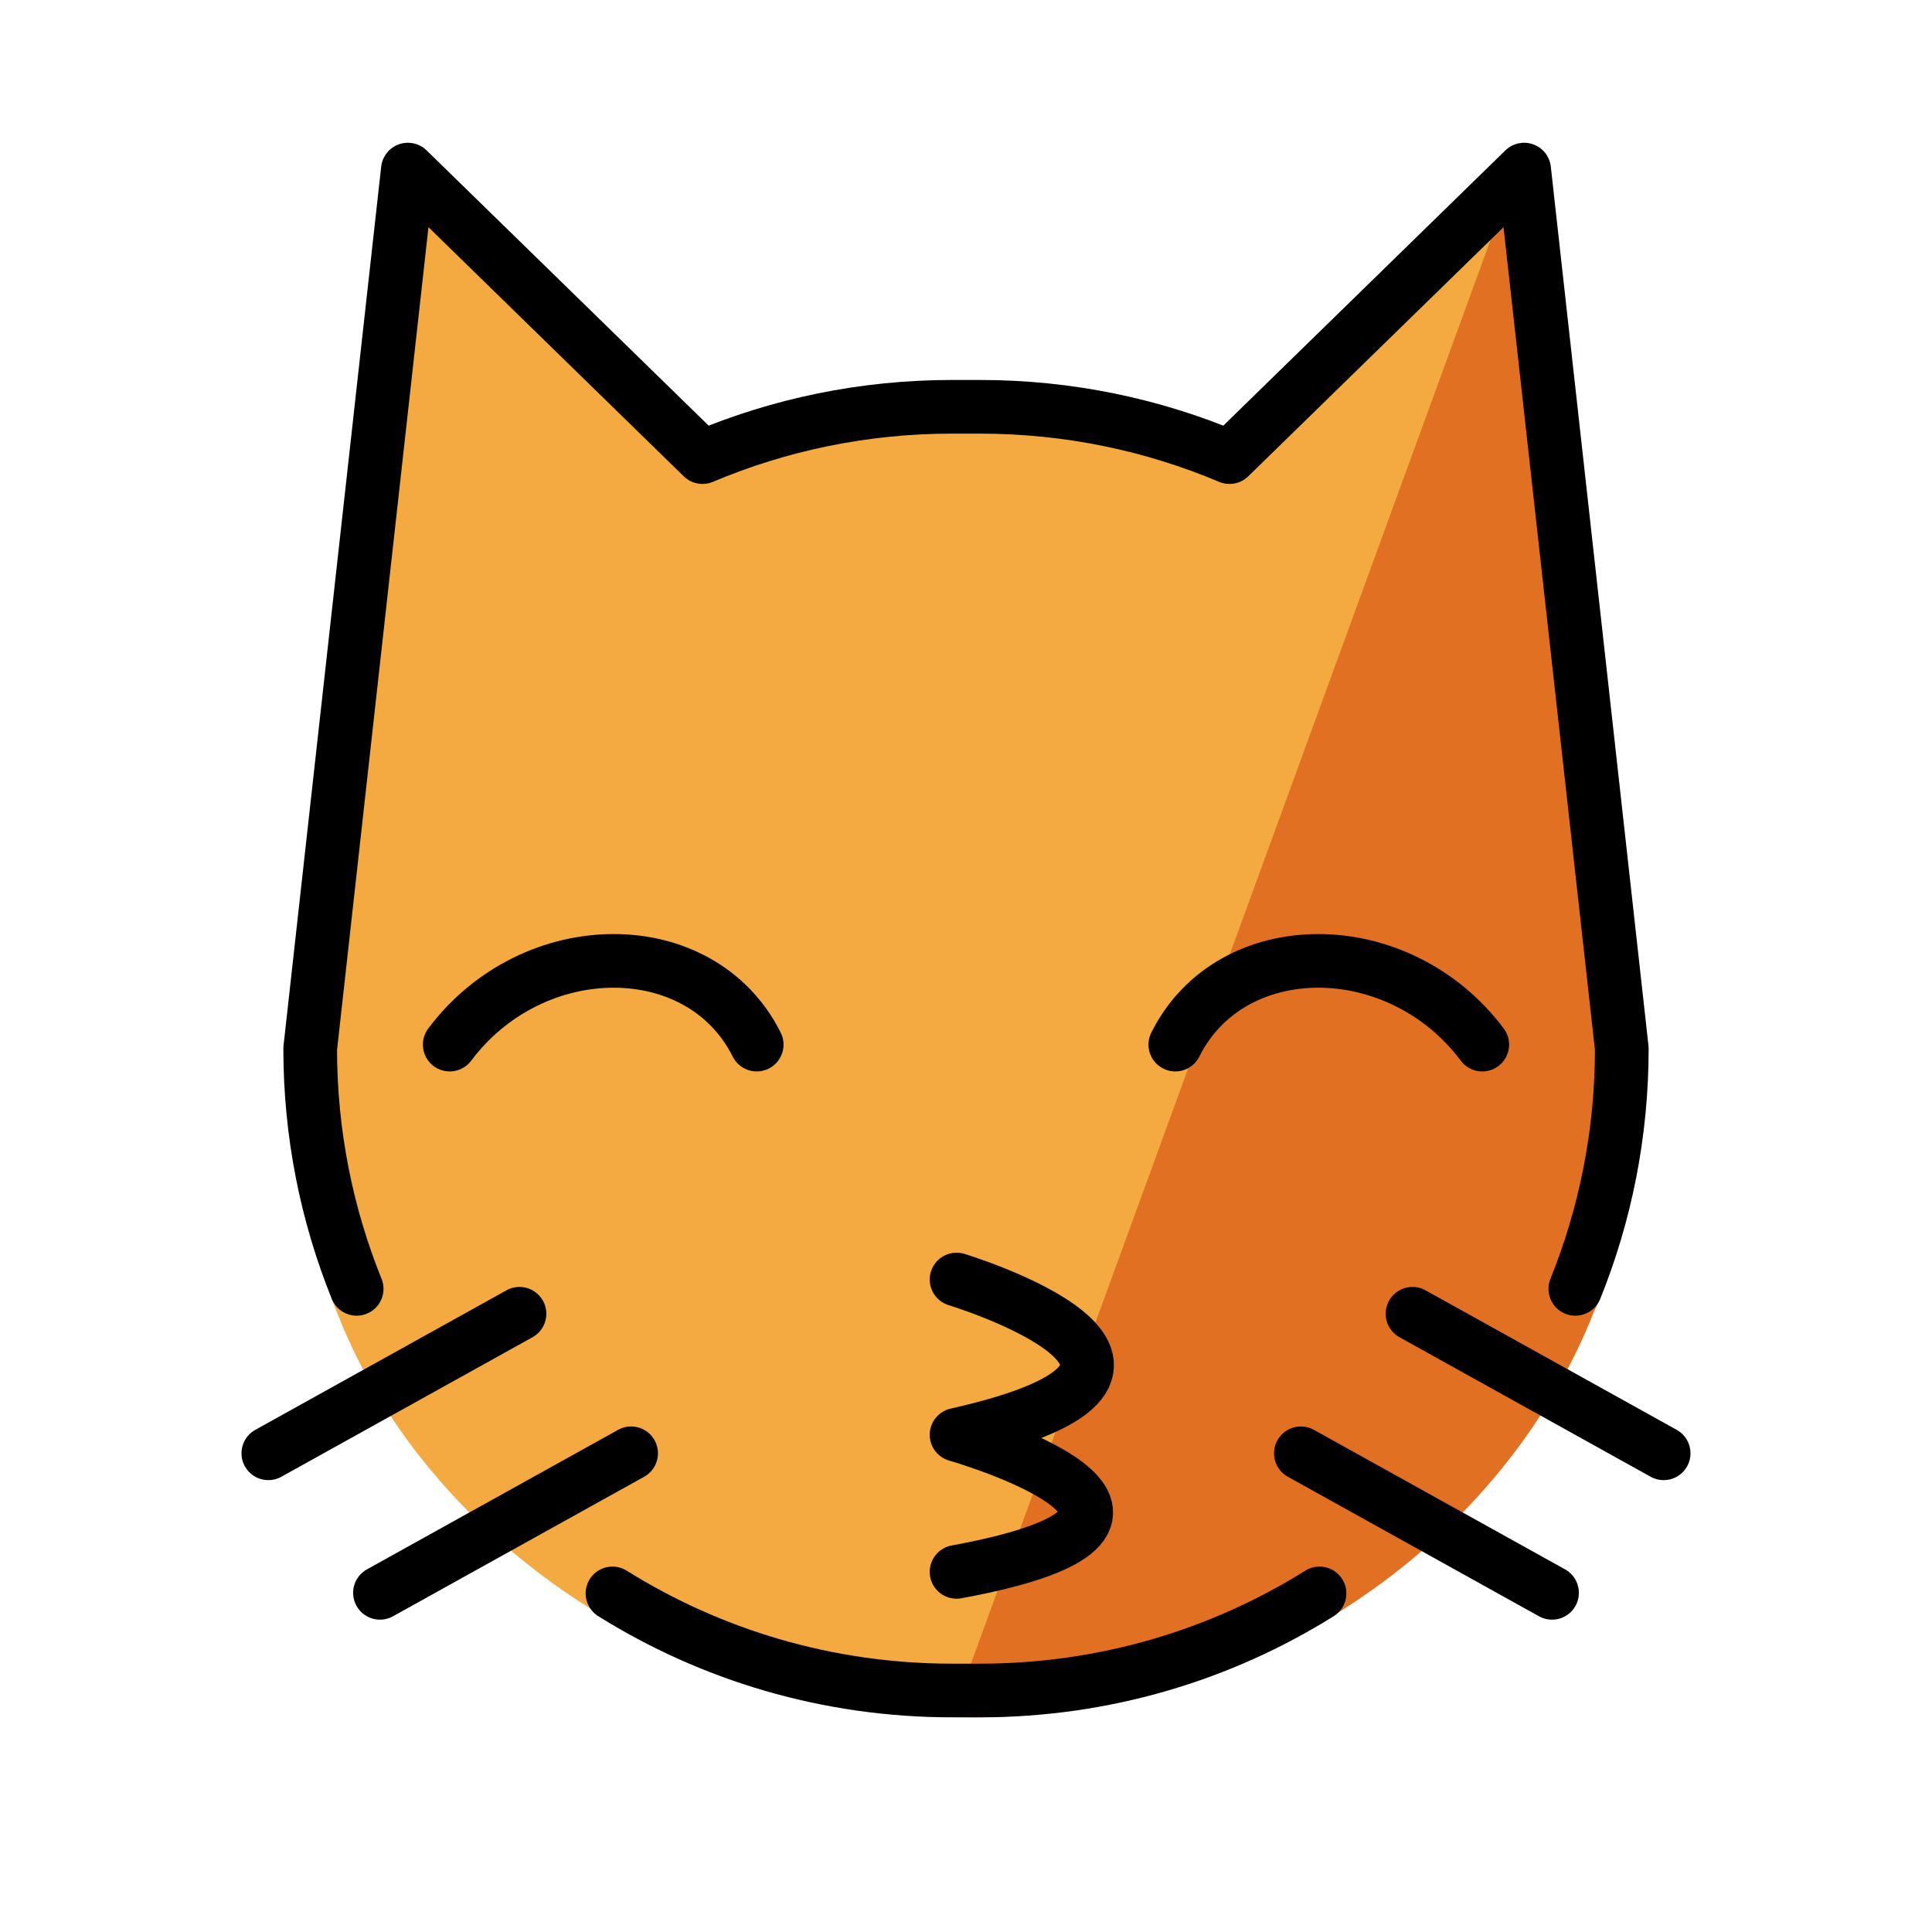
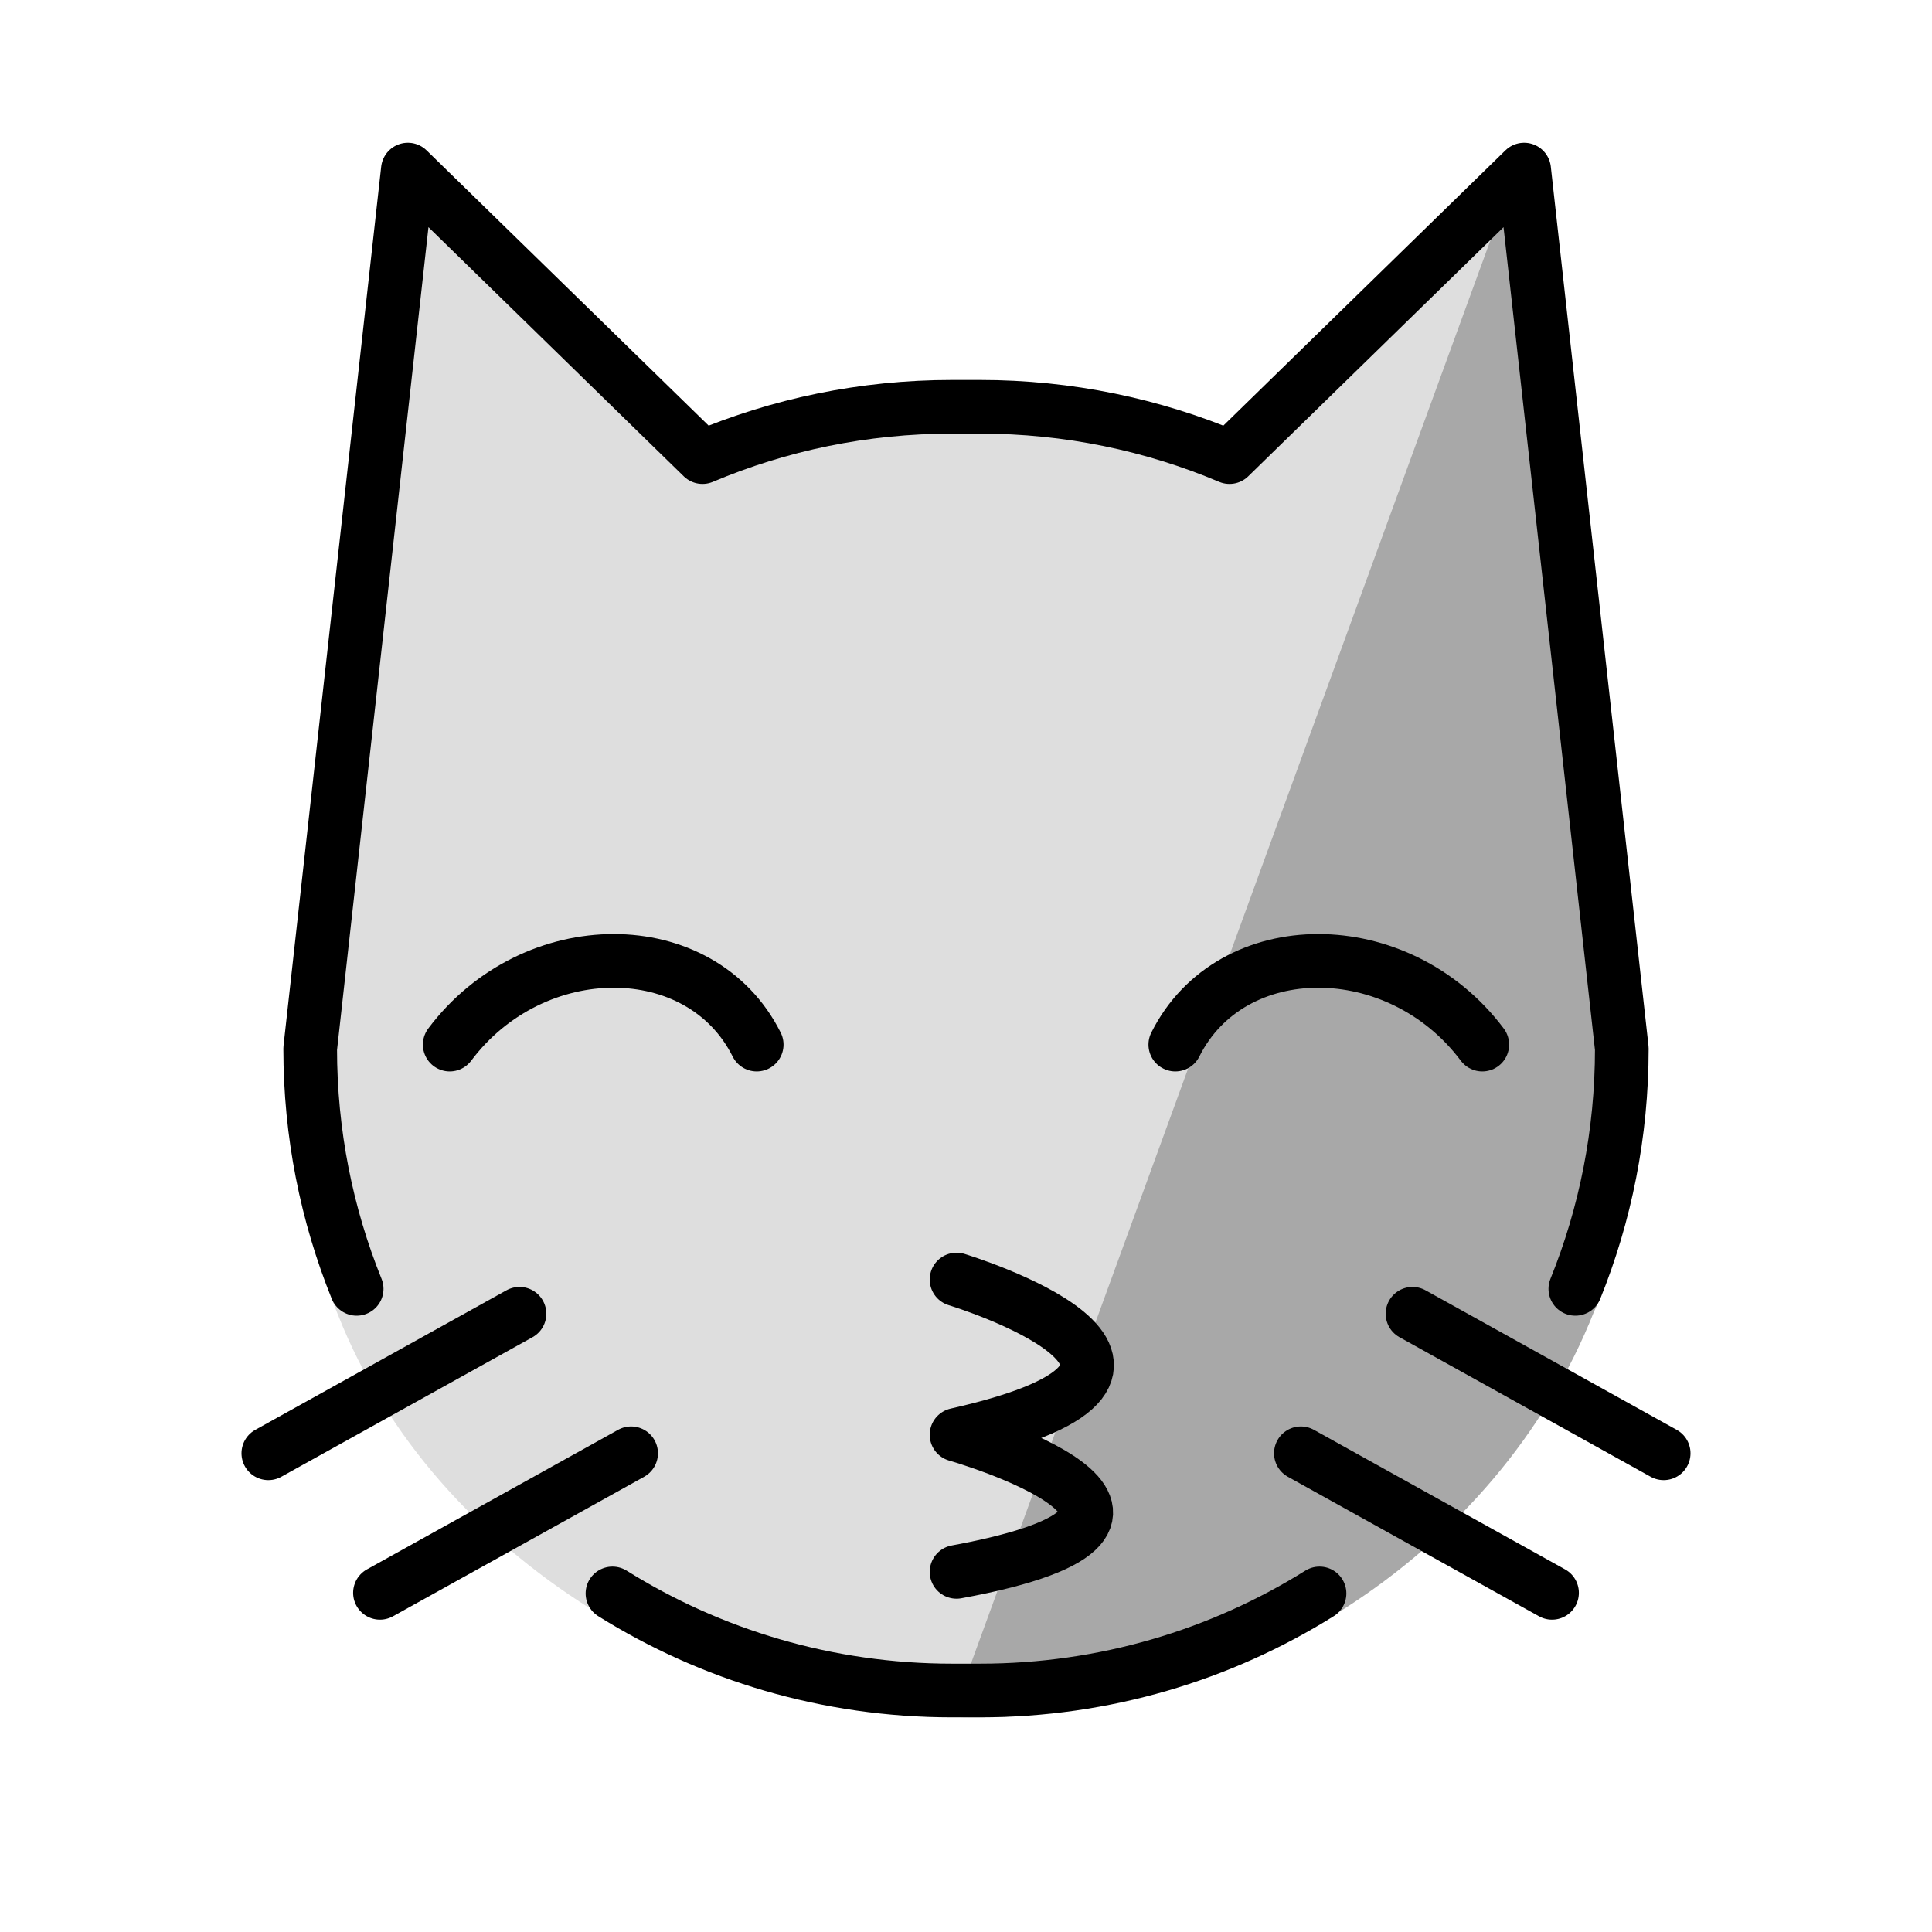
<svg xmlns="http://www.w3.org/2000/svg" width="800px" height="800px" viewBox="0 0 72 72" id="emoji">
  <g id="color">
-     <path fill="#F4AA41" d="M58.666,48.832c-3.598,9.117-12.631,15.155-23.207,15.155c-9.117,0-19.256-5.848-22.854-14.964 l-0.126-0.313c-1.141-2.86-0.957-6.36-0.957-9.632L15.188,6.706l10.228,10.08 c2.923-1.248,6.137-1.939,9.51-1.939H35.99c3.373,0,6.588,0.691,9.51,1.939L56.728,5.706l3.722,33.876 c0,3.272-0.628,6.397-1.771,9.257" />
-     <path fill="#E27022" d="M35.458,63.987c10.609,0.343,20.354-6.004,23.952-15.121l0.111-0.231 c1.141-2.86,0.958-6.896,0.958-10.169l-3.75-32.76" />
+     <path fill="#dedede" d="M58.666,48.832c-3.598,9.117-12.631,15.155-23.207,15.155c-9.117,0-19.256-5.848-22.854-14.964 l-0.126-0.313c-1.141-2.86-0.957-6.36-0.957-9.632L15.188,6.706l10.228,10.08 c2.923-1.248,6.137-1.939,9.51-1.939H35.99c3.373,0,6.588,0.691,9.51,1.939L56.728,5.706l3.722,33.876 c0,3.272-0.628,6.397-1.771,9.257" />
+     <path fill="#a8a8a8" d="M35.458,63.987c10.609,0.343,20.354-6.004,23.952-15.121l0.111-0.231 c1.141-2.86,0.958-6.896,0.958-10.169l-3.75-32.76" />
  </g>
  <g id="hair" />
  <g id="skin" />
  <g id="skin-shadow" />
  <g id="line">
    <path fill="none" stroke="#000000" stroke-linecap="round" stroke-linejoin="round" stroke-miterlimit="10" stroke-width="2" d="M64,55.173" />
    <line x1="62" x2="52.64" y1="54.16" y2="48.96" fill="none" stroke="#000000" stroke-linecap="round" stroke-linejoin="round" stroke-miterlimit="10" stroke-width="2" />
    <path fill="none" stroke="#000000" stroke-linecap="round" stroke-linejoin="round" stroke-miterlimit="10" stroke-width="2" d="M52.64,46.88" />
    <path fill="none" stroke="#000000" stroke-linecap="round" stroke-linejoin="round" stroke-miterlimit="10" stroke-width="2" d="M62,52.08" />
    <line x1="57.84" x2="48.48" y1="59.36" y2="54.16" fill="none" stroke="#000000" stroke-linecap="round" stroke-linejoin="round" stroke-miterlimit="10" stroke-width="2" />
    <path fill="none" stroke="#000000" stroke-linecap="round" stroke-linejoin="round" stroke-miterlimit="10" stroke-width="2" d="M46.4,55.2" />
    <path fill="none" stroke="#000000" stroke-linecap="round" stroke-linejoin="round" stroke-miterlimit="10" stroke-width="2" d="M55.76,60.4" />
    <path fill="none" stroke="#000000" stroke-linecap="round" stroke-linejoin="round" stroke-miterlimit="10" stroke-width="2" d="M13.292,48.032c-1.117-2.765-1.732-5.787-1.732-8.952L15.2,6.32l10.98,10.715c2.858-1.207,6.001-1.875,9.3-1.875 h1.04c3.299,0,6.442,0.668,9.3,1.875L56.8,6.32l3.64,32.76c0,3.165-0.614,6.186-1.732,8.952" />
    <path fill="none" stroke="#000000" stroke-linecap="round" stroke-linejoin="round" stroke-miterlimit="10" stroke-width="2" d="M22.825,59.382C26.497,61.676,30.834,63,35.48,63h1.04c4.646,0,8.985-1.324,12.655-3.618" />
    <line x1="10" x2="19.36" y1="54.16" y2="48.96" fill="none" stroke="#000000" stroke-linecap="round" stroke-linejoin="round" stroke-miterlimit="10" stroke-width="2" />
    <path fill="none" stroke="#000000" stroke-linecap="round" stroke-linejoin="round" stroke-miterlimit="10" stroke-width="2" d="M19.36,46.88" />
    <line x1="14.16" x2="23.52" y1="59.36" y2="54.16" fill="none" stroke="#000000" stroke-linecap="round" stroke-linejoin="round" stroke-miterlimit="10" stroke-width="2" />
    <path fill="none" stroke="#000000" stroke-linecap="round" stroke-linejoin="round" stroke-miterlimit="10" stroke-width="2" d="M25.6,55.2" />
    <path fill="none" stroke="#000000" stroke-linecap="round" stroke-linejoin="round" stroke-miterlimit="10" stroke-width="2" d="M16.24,60.4" />
    <path fill="none" stroke="#000000" stroke-linecap="round" stroke-linejoin="round" stroke-miterlimit="10" stroke-width="2" d="M55.24,38.929c-3.12-4.16-9.36-4.16-11.44,0" />
    <path fill="none" stroke="#000000" stroke-linecap="round" stroke-linejoin="round" stroke-miterlimit="10" stroke-width="2" d="M16.76,38.929c3.12-4.16,9.36-4.16,11.44,0" />
    <path fill="none" stroke="#000000" stroke-linecap="round" stroke-linejoin="round" stroke-miterlimit="10" stroke-width="2" d="M35.648,47.684c0,0,10.946,3.323,0,5.786c0,0,10.876,3.108,0,5.109" />
  </g>
</svg>
